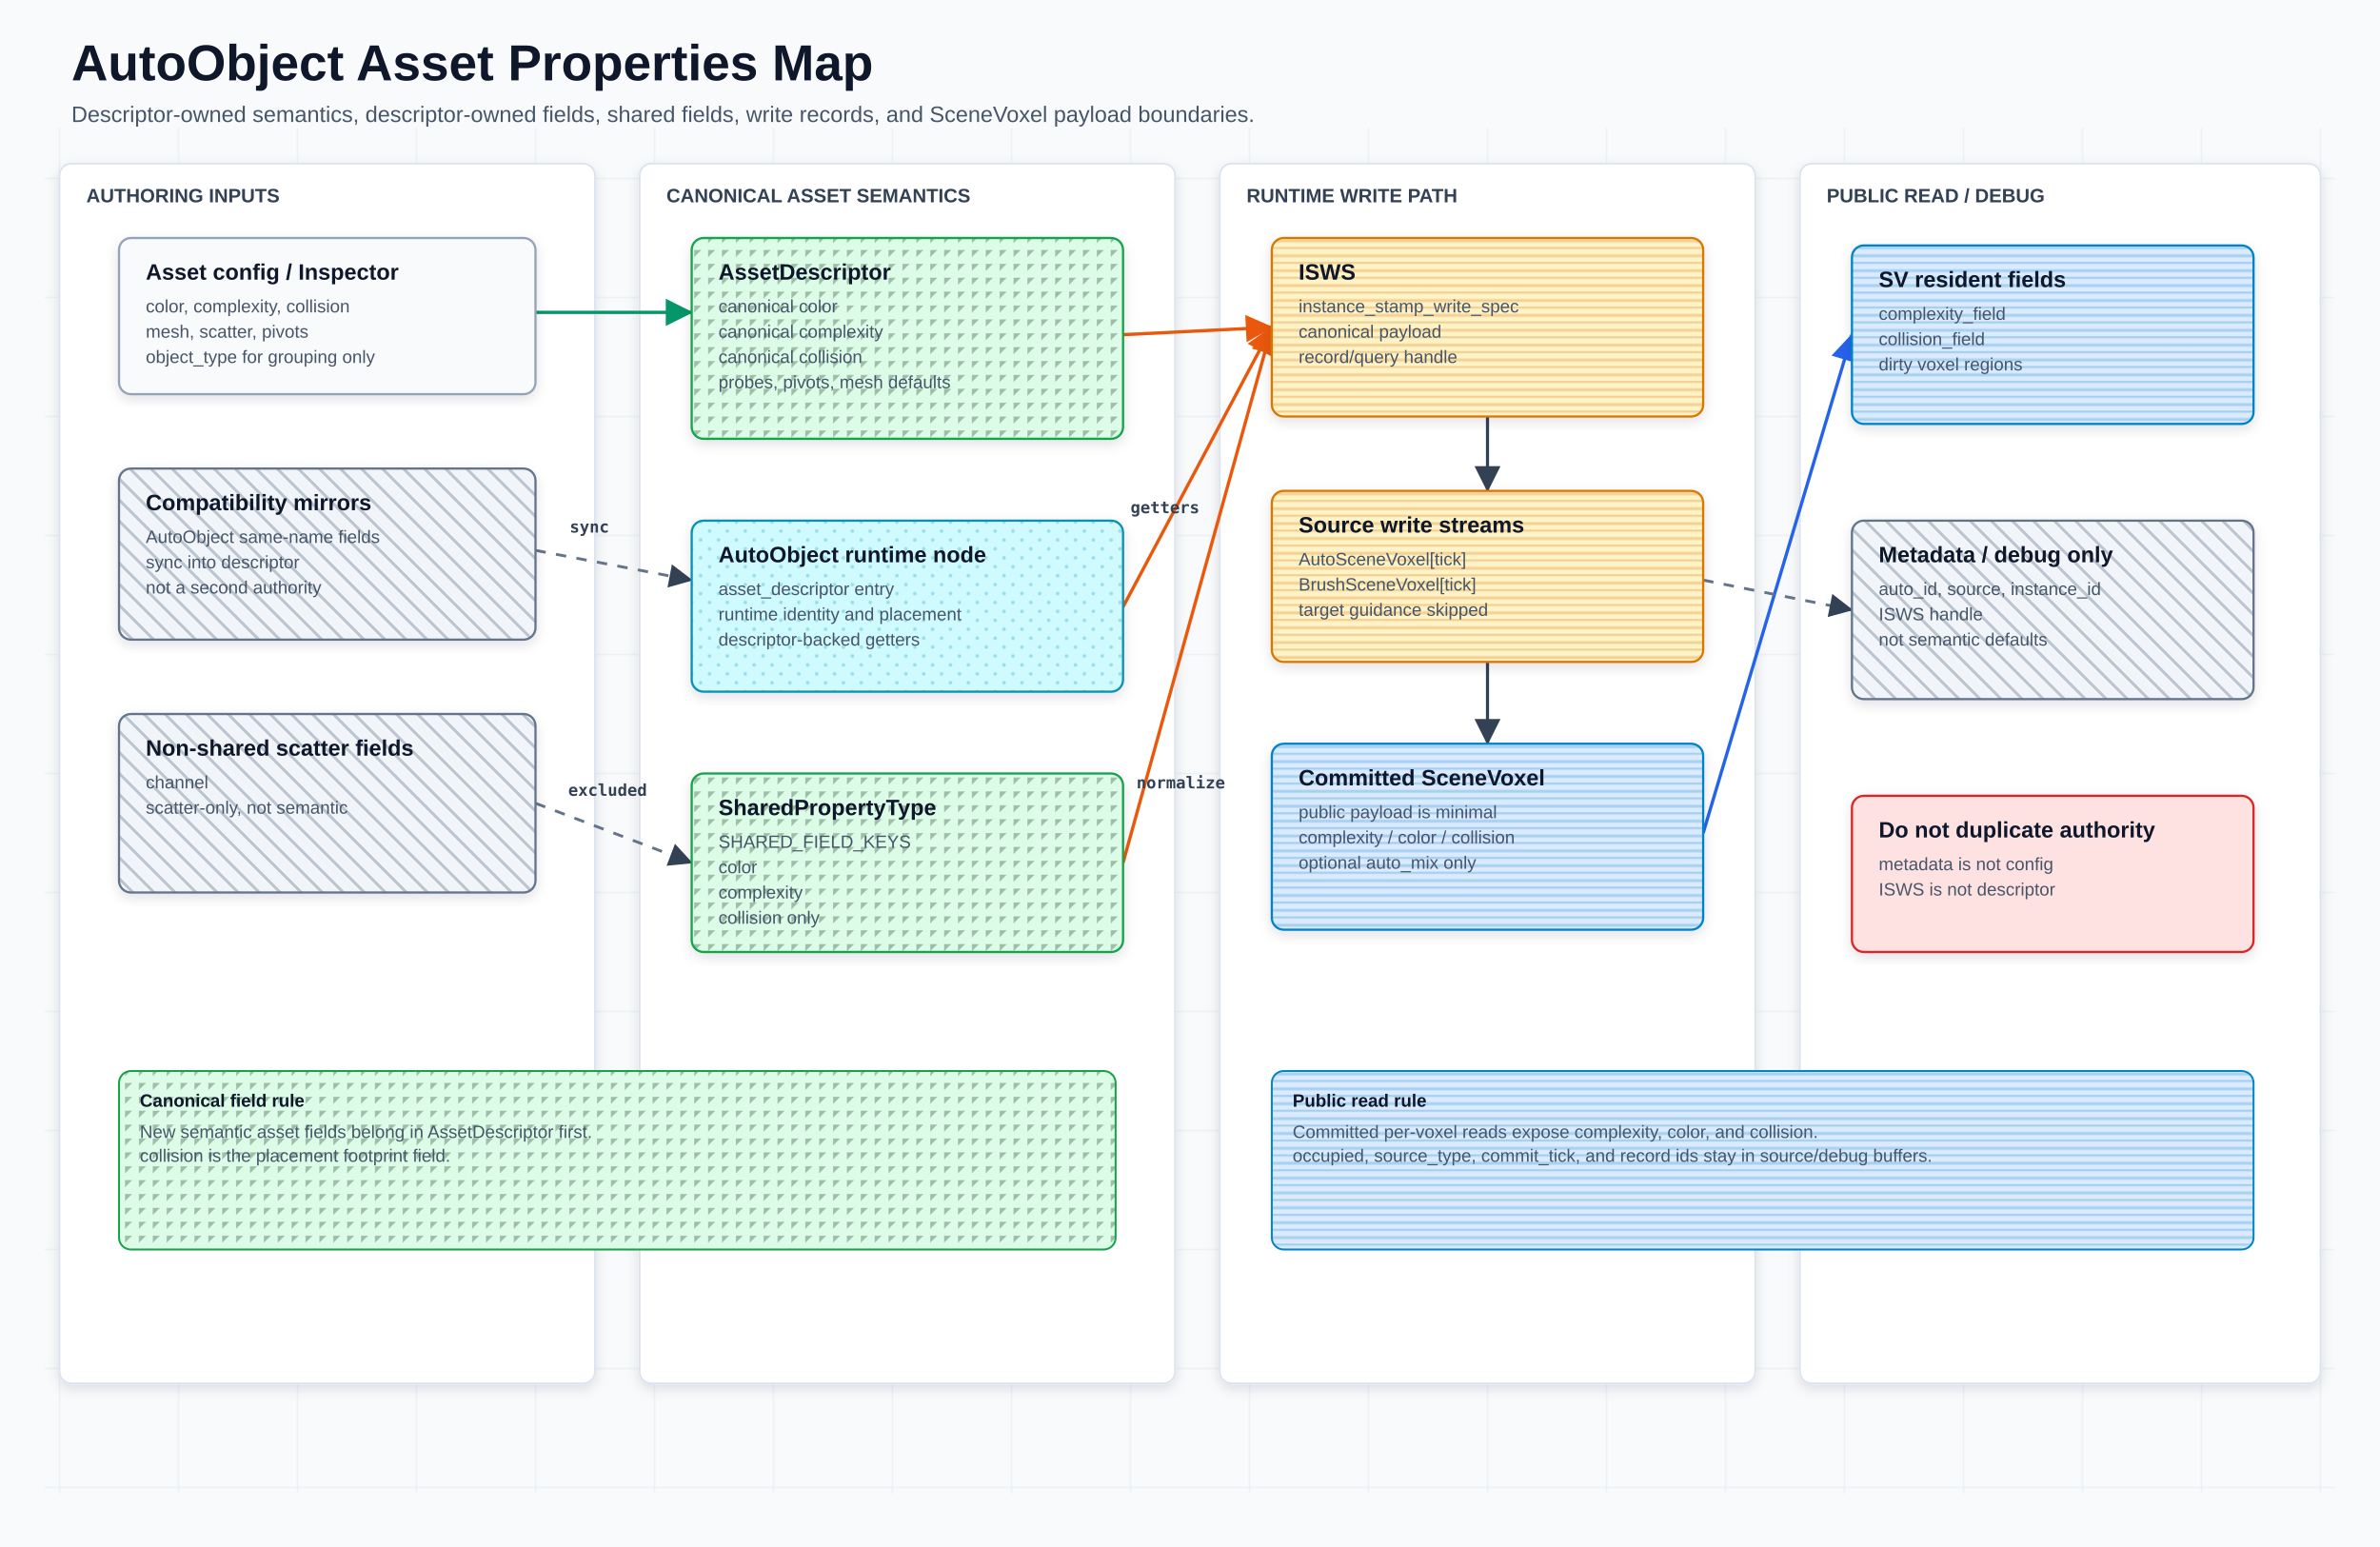
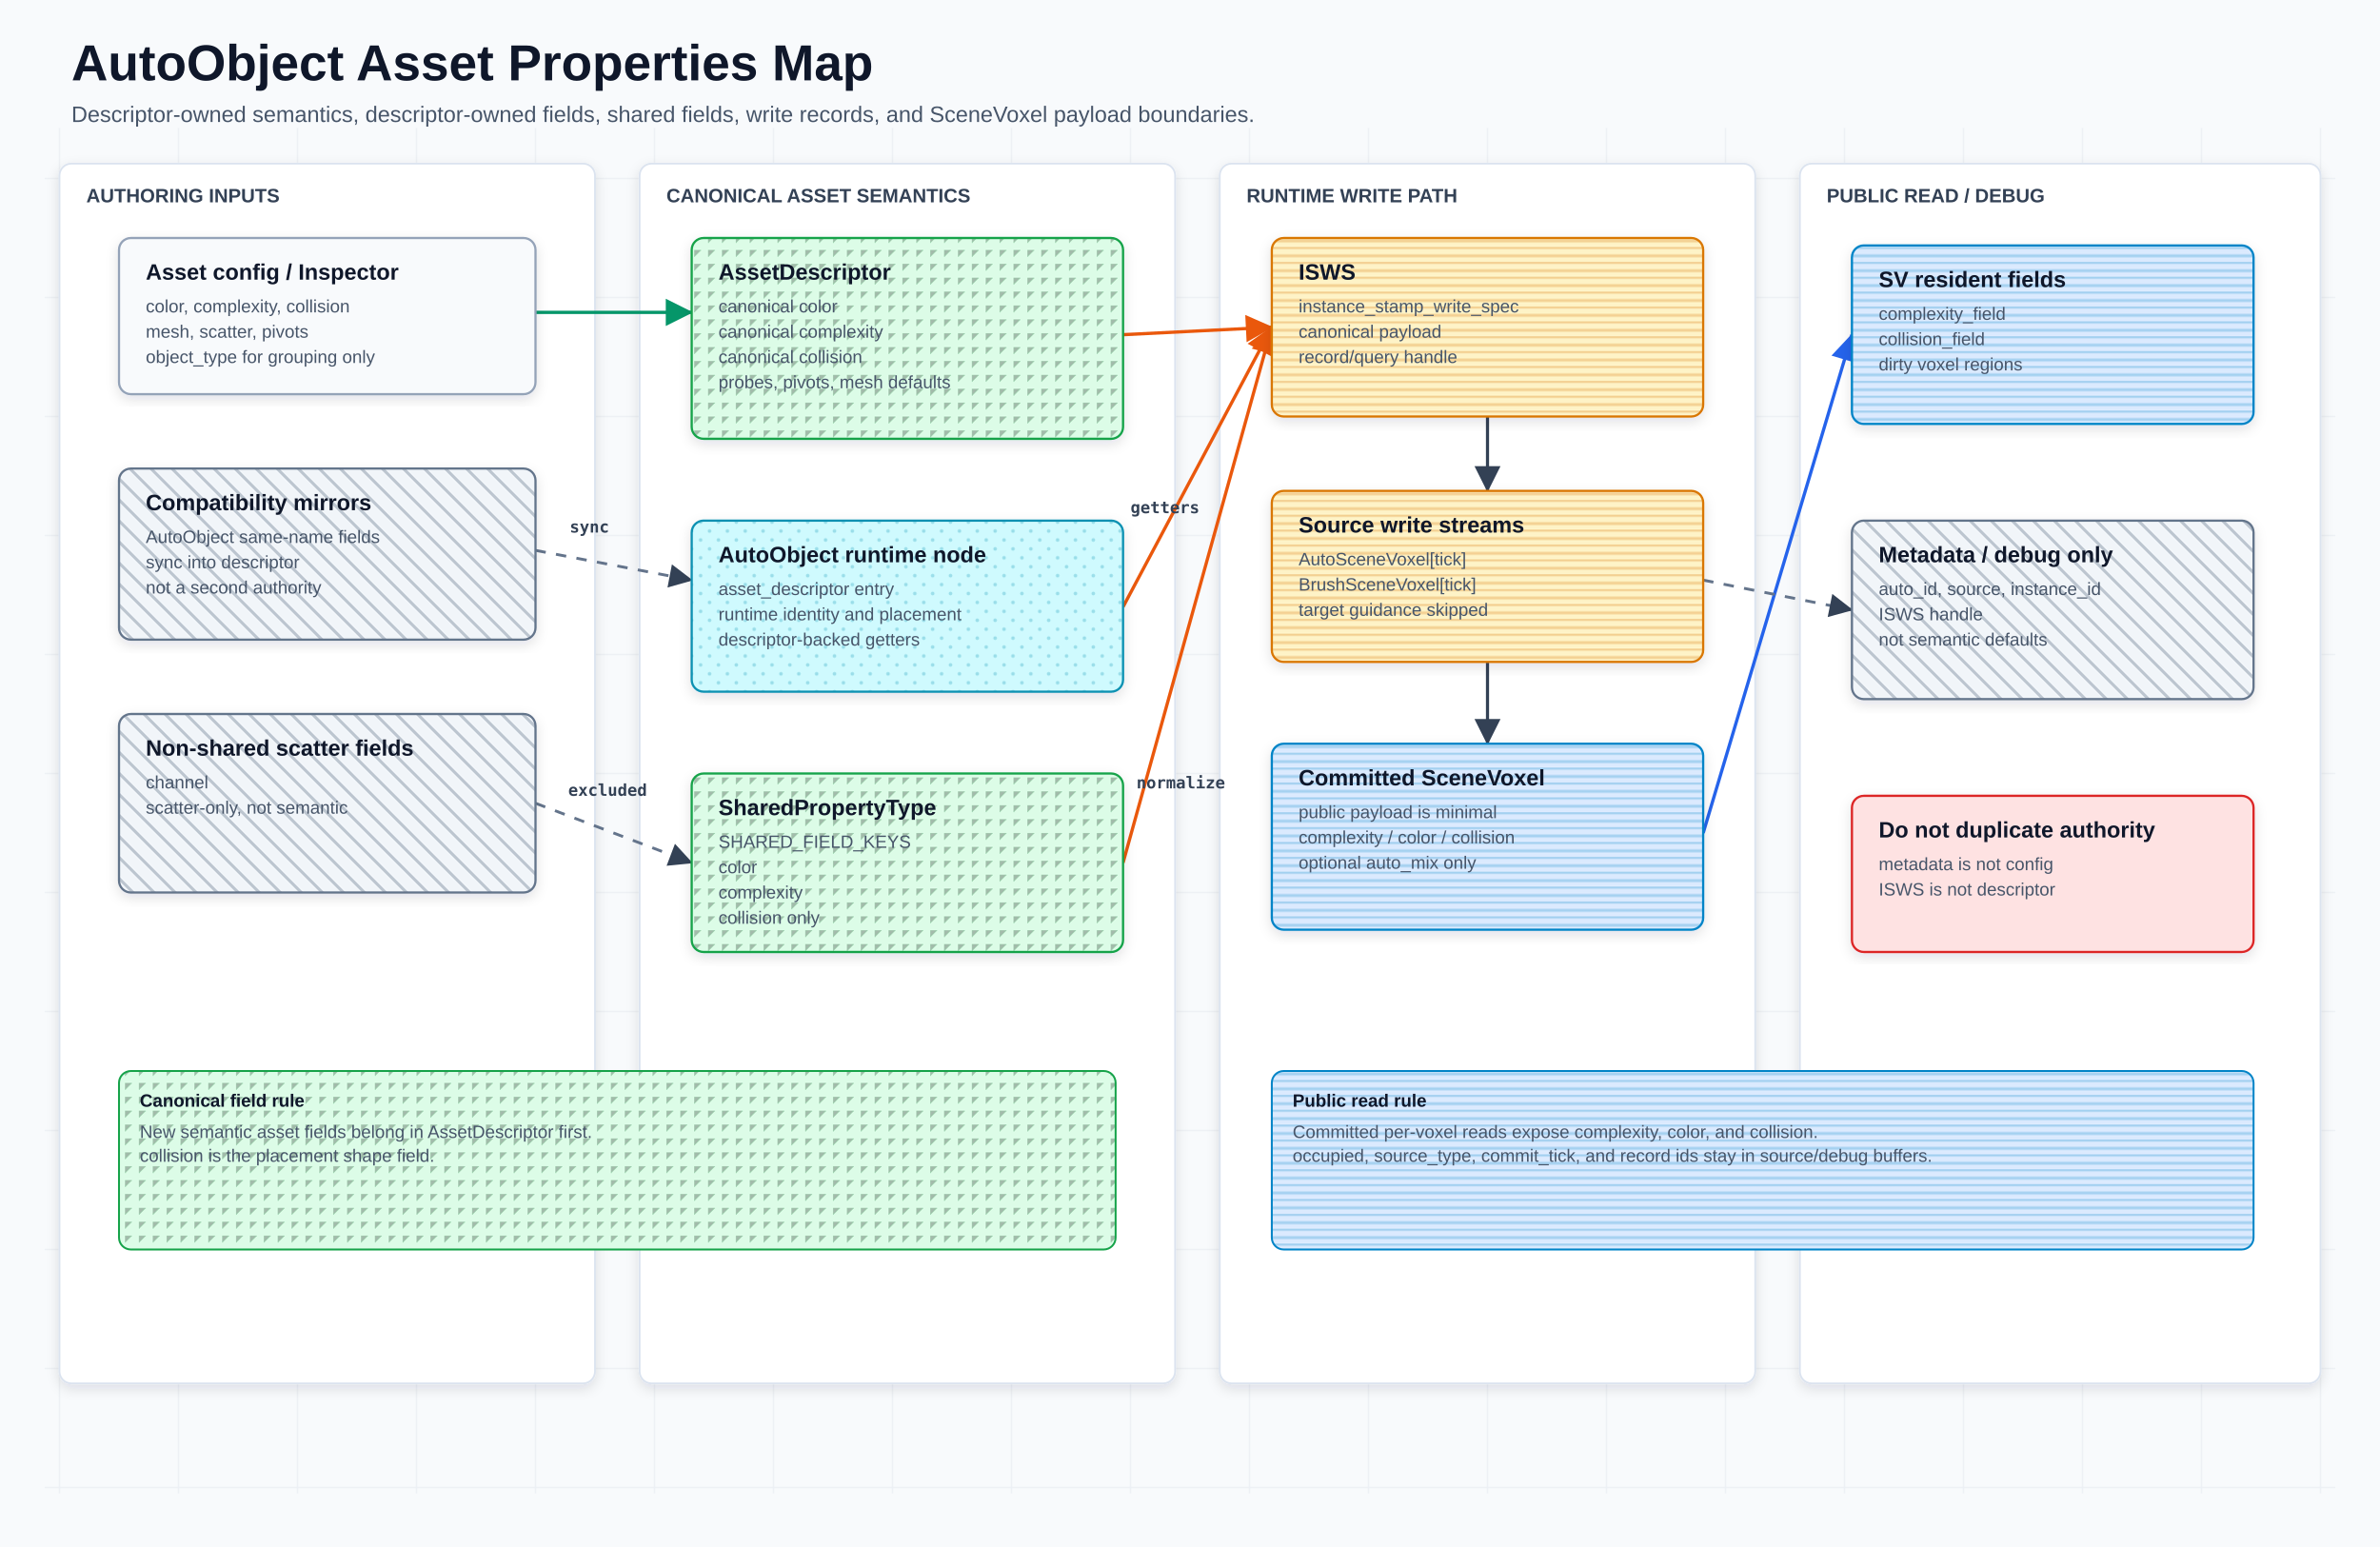
<svg xmlns="http://www.w3.org/2000/svg" width="1600" height="1040" viewBox="0 0 1600 1040" role="img" aria-labelledby="title desc">
  <defs>
    <marker id="arrow" viewBox="0 0 12 12" refX="10.5" refY="6" markerWidth="10" markerHeight="10" orient="auto">
      <path d="M1,1 L11,6 L1,11 Z" fill="#334155" />
    </marker>
    <marker id="arrow-blue" viewBox="0 0 12 12" refX="10.5" refY="6" markerWidth="10" markerHeight="10" orient="auto">
      <path d="M1,1 L11,6 L1,11 Z" fill="#2563eb" />
    </marker>
    <marker id="arrow-green" viewBox="0 0 12 12" refX="10.5" refY="6" markerWidth="10" markerHeight="10" orient="auto">
      <path d="M1,1 L11,6 L1,11 Z" fill="#059669" />
    </marker>
    <marker id="arrow-orange" viewBox="0 0 12 12" refX="10.5" refY="6" markerWidth="10" markerHeight="10" orient="auto">
      <path d="M1,1 L11,6 L1,11 Z" fill="#ea580c" />
    </marker>
    <filter id="shadow" x="-8%" y="-8%" width="116%" height="116%">
      <feDropShadow dx="0" dy="3" stdDeviation="4" flood-color="#0f172a" flood-opacity="0.12" />
    </filter>
    <pattern id="autoobject-dot-bg" patternUnits="userSpaceOnUse" width="12" height="12">
      <rect width="12" height="12" fill="#cffafe" />
      <circle cx="3" cy="3" r="1.25" fill="#0891b2" opacity="0.256" />
      <circle cx="9" cy="9" r="1.25" fill="#0891b2" opacity="0.256" />
    </pattern>
    <pattern id="descriptor-grid" patternUnits="userSpaceOnUse" width="9.333" height="9.333">
      <rect width="9.333" height="9.333" fill="#dcfce7" />
      <path d="M4.667 0H0V4.667" stroke="#16a34a" stroke-width="0.333" opacity="0.258" />
      <path d="M0 4.667L4.667 0" stroke="#16a34a" stroke-width="0.333" opacity="0.258" />
    </pattern>
    <pattern id="sv-stripe-blue" patternUnits="userSpaceOnUse" width="10" height="10">
      <rect width="10" height="10" fill="#dbeafe" />
      <rect y="1" width="10" height="2" fill="#0284c7" opacity="0.235" />
      <rect y="6" width="10" height="1.5" fill="#0284c7" opacity="0.235" />
    </pattern>
    <pattern id="sv-stripe-amber" patternUnits="userSpaceOnUse" width="10" height="10">
      <rect width="10" height="10" fill="#fef3c7" />
      <rect y="1" width="10" height="2" fill="#d97706" opacity="0.264" />
      <rect y="6" width="10" height="1.5" fill="#d97706" opacity="0.264" />
    </pattern>
    <pattern id="note-hatch" patternUnits="userSpaceOnUse" width="10" height="10" patternTransform="rotate(45)">
      <rect width="10" height="10" fill="#f1f5f9" />
      <rect x="0" y="0" width="10" height="2" fill="#64748b" opacity="0.362" />
    </pattern>
  </defs>
  <style>
    :root { color-scheme: light; }
    .bg { fill: #f8fafc; }
    .grid { stroke: #e2e8f0; stroke-width: 1; opacity: 0.7; }
    .title { fill: #0f172a; font: 700 34px "Segoe UI", "Microsoft YaHei", Arial, sans-serif; letter-spacing: 0; }
    .subtitle { fill: #475569; font: 500 15px "Segoe UI", "Microsoft YaHei", Arial, sans-serif; letter-spacing: 0; }
    .lane-title { fill: #334155; font: 700 13px "Segoe UI", "Microsoft YaHei", Arial, sans-serif; letter-spacing: 0; }
    .node-title { fill: #0f172a; font: 700 15px "Segoe UI", "Microsoft YaHei", Arial, sans-serif; letter-spacing: 0; }
    .small { fill: #475569; font: 500 12px "Segoe UI", "Microsoft YaHei", Arial, sans-serif; letter-spacing: 0; }
    .mono { fill: #334155; font: 600 11px Consolas, "Cascadia Mono", monospace; letter-spacing: 0; }
    .note-text { fill: #0f172a; font: 600 12px "Segoe UI", "Microsoft YaHei", Arial, sans-serif; letter-spacing: 0; }
    .lane { fill: #ffffff; stroke: #dbe3ef; stroke-width: 1.2; filter: url(#shadow); }
    .node { stroke-width: 1.5; filter: url(#shadow); }
    .edge { stroke: #334155; stroke-width: 2.1; fill: none; marker-end: url(#arrow); }
    .edge-blue { stroke: #2563eb; stroke-width: 2.2; fill: none; marker-end: url(#arrow-blue); }
    .edge-green { stroke: #059669; stroke-width: 2.2; fill: none; marker-end: url(#arrow-green); }
    .edge-orange { stroke: #ea580c; stroke-width: 2.2; fill: none; marker-end: url(#arrow-orange); }
    .edge-dash { stroke: #64748b; stroke-width: 1.9; fill: none; stroke-dasharray: 7 7; marker-end: url(#arrow); }
    .edge-warn { stroke: #dc2626; stroke-width: 2; fill: none; stroke-dasharray: 8 6; marker-end: url(#arrow); }
  </style>
  <rect class="bg" x="0" y="0" width="1600" height="1040" />
  <g opacity="0.65">
    <line class="grid" x1="40" y1="86" x2="40" y2="1004" />
    <line class="grid" x1="120" y1="86" x2="120" y2="1004" />
    <line class="grid" x1="200" y1="86" x2="200" y2="1004" />
    <line class="grid" x1="280" y1="86" x2="280" y2="1004" />
    <line class="grid" x1="360" y1="86" x2="360" y2="1004" />
    <line class="grid" x1="440" y1="86" x2="440" y2="1004" />
    <line class="grid" x1="520" y1="86" x2="520" y2="1004" />
    <line class="grid" x1="600" y1="86" x2="600" y2="1004" />
    <line class="grid" x1="680" y1="86" x2="680" y2="1004" />
    <line class="grid" x1="760" y1="86" x2="760" y2="1004" />
    <line class="grid" x1="840" y1="86" x2="840" y2="1004" />
    <line class="grid" x1="920" y1="86" x2="920" y2="1004" />
    <line class="grid" x1="1000" y1="86" x2="1000" y2="1004" />
    <line class="grid" x1="1080" y1="86" x2="1080" y2="1004" />
    <line class="grid" x1="1160" y1="86" x2="1160" y2="1004" />
    <line class="grid" x1="1240" y1="86" x2="1240" y2="1004" />
    <line class="grid" x1="1320" y1="86" x2="1320" y2="1004" />
    <line class="grid" x1="1400" y1="86" x2="1400" y2="1004" />
    <line class="grid" x1="1480" y1="86" x2="1480" y2="1004" />
    <line class="grid" x1="1560" y1="86" x2="1560" y2="1004" />
    <line class="grid" x1="30" y1="120" x2="1570" y2="120" />
    <line class="grid" x1="30" y1="200" x2="1570" y2="200" />
    <line class="grid" x1="30" y1="280" x2="1570" y2="280" />
    <line class="grid" x1="30" y1="360" x2="1570" y2="360" />
    <line class="grid" x1="30" y1="440" x2="1570" y2="440" />
    <line class="grid" x1="30" y1="520" x2="1570" y2="520" />
    <line class="grid" x1="30" y1="600" x2="1570" y2="600" />
    <line class="grid" x1="30" y1="680" x2="1570" y2="680" />
    <line class="grid" x1="30" y1="760" x2="1570" y2="760" />
    <line class="grid" x1="30" y1="840" x2="1570" y2="840" />
    <line class="grid" x1="30" y1="920" x2="1570" y2="920" />
    <line class="grid" x1="30" y1="1000" x2="1570" y2="1000" />
  </g>
  <text class="title" x="48" y="54">AutoObject Asset Properties Map</text>
  <text class="subtitle" x="48" y="82">Descriptor-owned semantics, descriptor-owned fields, shared fields, write records, and SceneVoxel payload boundaries.</text>
  <g>
    <rect class="lane" x="40" y="110" width="360" height="820" rx="8" />
    <text class="lane-title" x="58" y="136">AUTHORING INPUTS</text>
    <rect class="lane" x="430" y="110" width="360" height="820" rx="8" />
    <text class="lane-title" x="448" y="136">CANONICAL ASSET SEMANTICS</text>
    <rect class="lane" x="820" y="110" width="360" height="820" rx="8" />
    <text class="lane-title" x="838" y="136">RUNTIME WRITE PATH</text>
    <rect class="lane" x="1210" y="110" width="350" height="820" rx="8" />
    <text class="lane-title" x="1228" y="136">PUBLIC READ / DEBUG</text>
  </g>
  <g>
    <path class="edge-green" d="M 360 210 L 465 210" />
    <path class="edge-dash" d="M 360 370 L 465 390" />
    <text class="mono" x="383" y="358">sync</text>
    <path class="edge-orange" d="M 755 225 L 855 220" />
    <path class="edge-orange" d="M 755 408 L 855 220" />
    <text class="mono" x="760" y="345">getters</text>
    <path class="edge-orange" d="M 755 580 L 855 220" />
    <text class="mono" x="764" y="530">normalize</text>
    <path class="edge" d="M 1000 280 L 1000 330" />
    <path class="edge" d="M 1000 445 L 1000 500" />
    <path class="edge-blue" d="M 1145 560 L 1245 225" />
    <path class="edge-dash" d="M 1145 390 L 1245 410" />
    <path class="edge-dash" d="M 360 540 L 465 580" />
    <text class="mono" x="382" y="535">excluded</text>
  </g>
  <g>
    <g id="asset-config-/-inspector">
      <rect class="node" x="80" y="160" width="280" height="105" rx="8" fill="#f8fafc" stroke="#94a3b8" />
      <text class="node-title" x="98" y="188">Asset config / Inspector</text>
      <text class="small">
        <tspan x="98" y="210">color, complexity, collision</tspan>
        <tspan x="98" y="227">mesh, scatter, pivots</tspan>
        <tspan x="98" y="244">object_type for grouping only</tspan>
      </text>
    </g>
    <g id="descriptor-fields">
      <rect class="node" x="80" y="315" width="280" height="115" rx="8" fill="url(#note-hatch)" stroke="#64748b" />
      <text class="node-title" x="98" y="343">Compatibility mirrors</text>
      <text class="small">
        <tspan x="98" y="365">AutoObject same-name fields</tspan>
        <tspan x="98" y="382">sync into descriptor</tspan>
        <tspan x="98" y="399">not a second authority</tspan>
      </text>
    </g>
    <g id="non-shared-scatter-fields">
      <rect class="node" x="80" y="480" width="280" height="120" rx="8" fill="url(#note-hatch)" stroke="#64748b" />
      <text class="node-title" x="98" y="508">Non-shared scatter fields</text>
      <text class="small">
        <tspan x="98" y="530">channel</tspan>
        <tspan x="98" y="547">scatter-only, not semantic</tspan>
      </text>
    </g>
    <g id="AssetDescriptor">
      <rect class="node" x="465" y="160" width="290" height="135" rx="8" fill="url(#descriptor-grid)" stroke="#16a34a" />
      <text class="node-title" x="483" y="188">AssetDescriptor</text>
      <text class="small">
        <tspan x="483" y="210">canonical color</tspan>
        <tspan x="483" y="227">canonical complexity</tspan>
        <tspan x="483" y="244">canonical collision</tspan>
        <tspan x="483" y="261">probes, pivots, mesh defaults</tspan>
      </text>
    </g>
    <g id="autoobject-runtime-node">
      <rect class="node" x="465" y="350" width="290" height="115" rx="8" fill="url(#autoobject-dot-bg)" stroke="#0891b2" />
      <text class="node-title" x="483" y="378">AutoObject runtime node</text>
      <text class="small">
        <tspan x="483" y="400">asset_descriptor entry</tspan>
        <tspan x="483" y="417">runtime identity and placement</tspan>
        <tspan x="483" y="434">descriptor-backed getters</tspan>
      </text>
    </g>
    <g id="sharedpropertytype">
      <rect class="node" x="465" y="520" width="290" height="120" rx="8" fill="url(#descriptor-grid)" stroke="#16a34a" />
      <text class="node-title" x="483" y="548">SharedPropertyType</text>
      <text class="small">
        <tspan x="483" y="570">SHARED_FIELD_KEYS</tspan>
        <tspan x="483" y="587">color</tspan>
        <tspan x="483" y="604">complexity</tspan>
        <tspan x="483" y="621">collision only</tspan>
      </text>
    </g>
    <g id="instance_stamp_write_spec">
      <rect class="node" x="855" y="160" width="290" height="120" rx="8" fill="url(#sv-stripe-amber)" stroke="#d97706" />
      <text class="node-title" x="873" y="188">ISWS</text>
      <text class="small">
        <tspan x="873" y="210">instance_stamp_write_spec</tspan>
        <tspan x="873" y="227">canonical payload</tspan>
        <tspan x="873" y="244">record/query handle</tspan>
      </text>
    </g>
    <g id="source-write-streams">
      <rect class="node" x="855" y="330" width="290" height="115" rx="8" fill="url(#sv-stripe-amber)" stroke="#d97706" />
      <text class="node-title" x="873" y="358">Source write streams</text>
      <text class="small">
        <tspan x="873" y="380">AutoSceneVoxel[tick]</tspan>
        <tspan x="873" y="397">BrushSceneVoxel[tick]</tspan>
        <tspan x="873" y="414">target guidance skipped</tspan>
      </text>
    </g>
    <g id="committed-scenevoxel">
      <rect class="node" x="855" y="500" width="290" height="125" rx="8" fill="url(#sv-stripe-blue)" stroke="#0284c7" />
      <text class="node-title" x="873" y="528">Committed SceneVoxel</text>
      <text class="small">
        <tspan x="873" y="550">public payload is minimal</tspan>
        <tspan x="873" y="567">complexity / color / collision</tspan>
        <tspan x="873" y="584">optional auto_mix only</tspan>
      </text>
    </g>
    <g id="sv-resident-fields">
      <rect class="node" x="1245" y="165" width="270" height="120" rx="8" fill="url(#sv-stripe-blue)" stroke="#0284c7" />
      <text class="node-title" x="1263" y="193">SV resident fields</text>
      <text class="small">
        <tspan x="1263" y="215">complexity_field</tspan>
        <tspan x="1263" y="232">collision_field</tspan>
        <tspan x="1263" y="249">dirty voxel regions</tspan>
      </text>
    </g>
    <g id="metadata-/-debug-only">
      <rect class="node" x="1245" y="350" width="270" height="120" rx="8" fill="url(#note-hatch)" stroke="#64748b" />
      <text class="node-title" x="1263" y="378">Metadata / debug only</text>
      <text class="small">
        <tspan x="1263" y="400">auto_id, source, instance_id</tspan>
        <tspan x="1263" y="417">ISWS handle</tspan>
        <tspan x="1263" y="434">not semantic defaults</tspan>
      </text>
    </g>
    <g id="do-not-duplicate-authority">
      <rect class="node" x="1245" y="535" width="270" height="105" rx="8" fill="#fee2e2" stroke="#dc2626" />
      <text class="node-title" x="1263" y="563">Do not duplicate authority</text>
      <text class="small">
        <tspan x="1263" y="585">metadata is not config</tspan>
        <tspan x="1263" y="602">ISWS is not descriptor</tspan>
      </text>
    </g>
  </g>
  <g>
    <g>
      <rect x="80" y="720" width="670" height="120" rx="8" fill="url(#descriptor-grid)" stroke="#16a34a" stroke-width="1.3" />
      <text class="note-text" x="94" y="744">Canonical field rule</text>
      <text class="small">
        <tspan x="94" y="765">New semantic asset fields belong in AssetDescriptor first.</tspan>
-         <tspan x="94" y="781">collision is the placement footprint field.</tspan>
+         <tspan x="94" y="781">collision is the placement shape field.</tspan>
      </text>
    </g>
    <g>
      <rect x="855" y="720" width="660" height="120" rx="8" fill="url(#sv-stripe-blue)" stroke="#0284c7" stroke-width="1.3" />
      <text class="note-text" x="869" y="744">Public read rule</text>
      <text class="small">
        <tspan x="869" y="765">Committed per-voxel reads expose complexity, color, and collision.</tspan>
        <tspan x="869" y="781">occupied, source_type, commit_tick, and record ids stay in source/debug buffers.</tspan>
      </text>
    </g>
  </g>
</svg>
